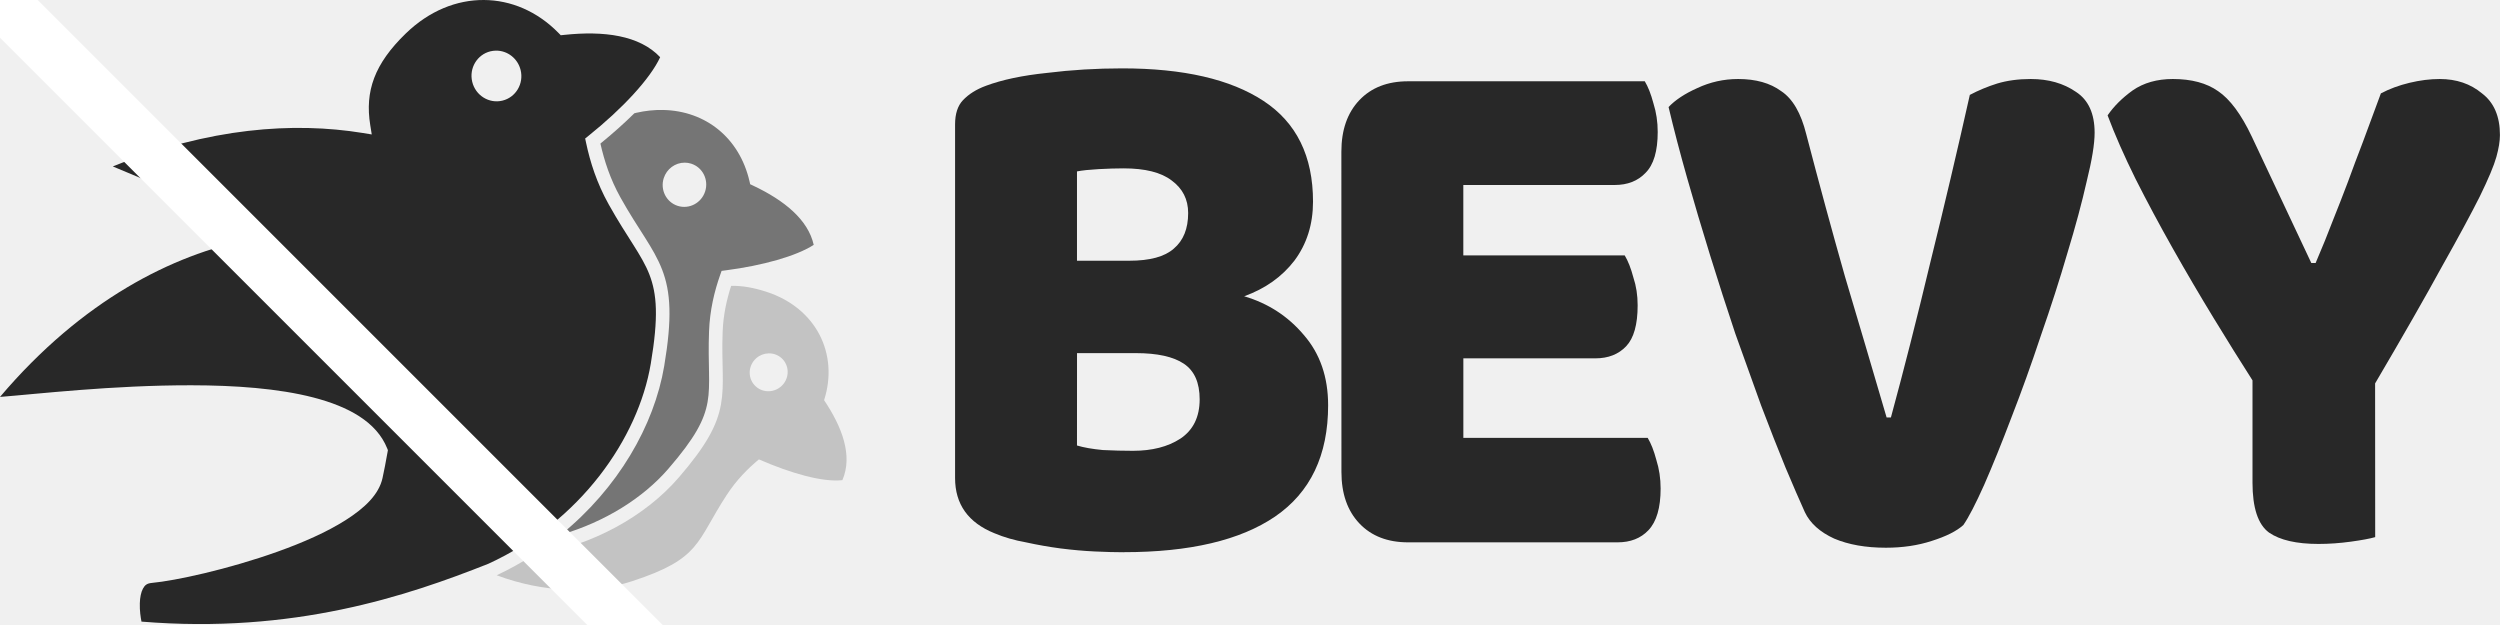
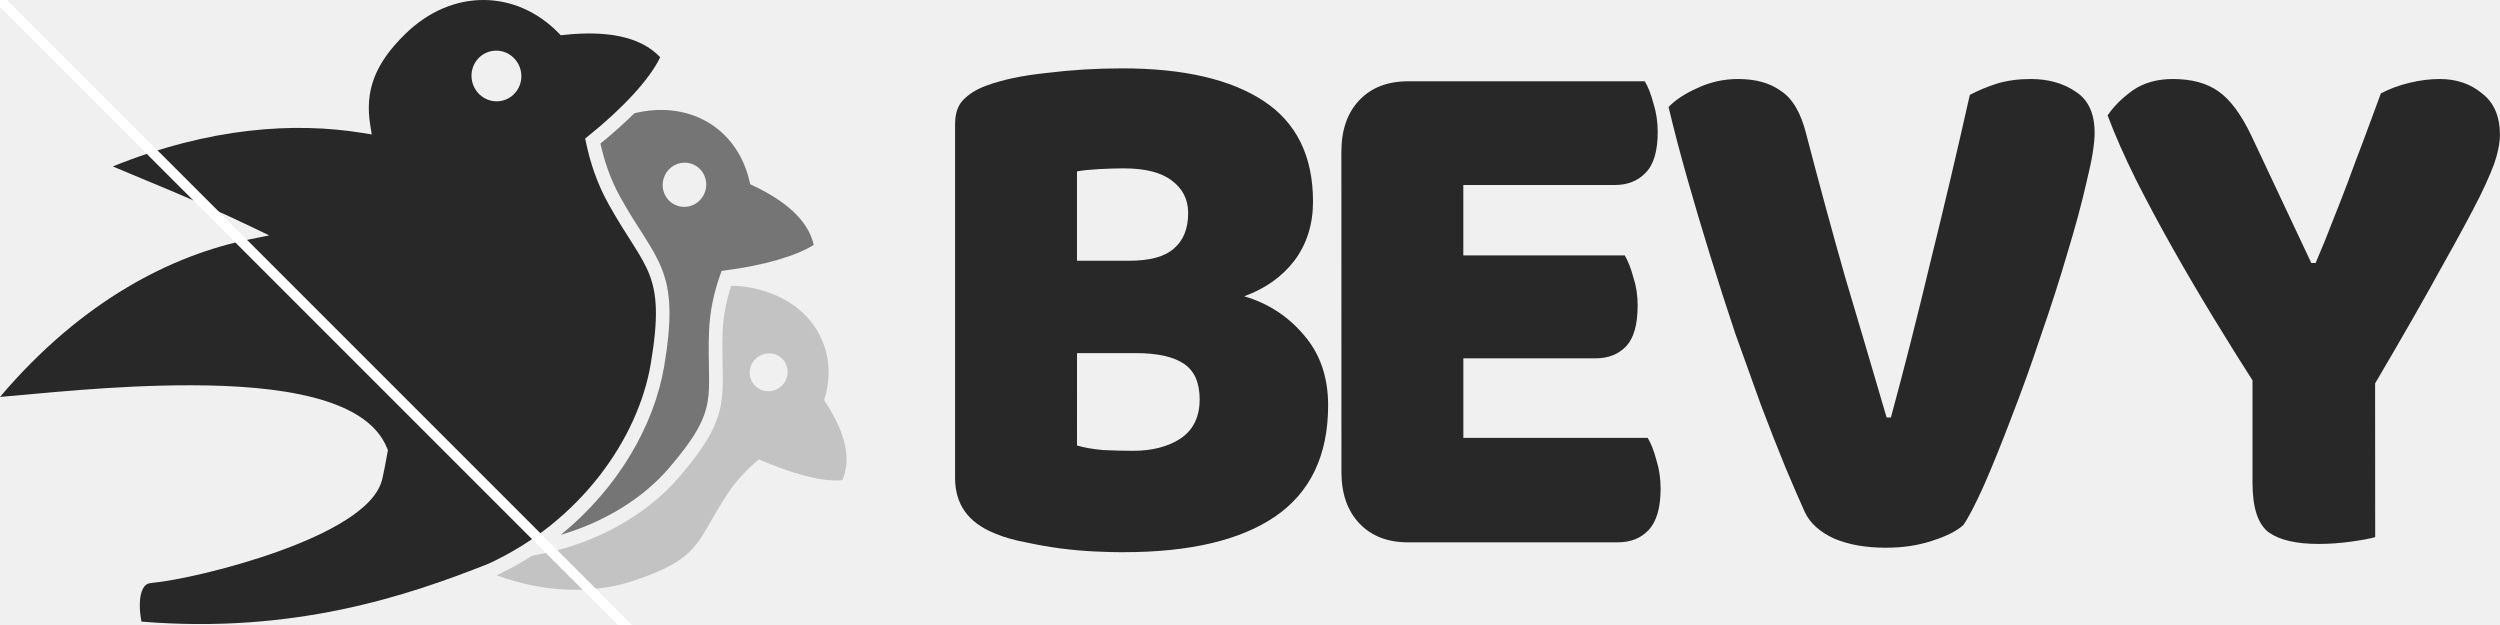
<svg xmlns="http://www.w3.org/2000/svg" id="svg1941" version="1.1" viewBox="0 0 93.706 23.391" height="23.391mm" width="93.706mm">
  <defs id="defs1935" />
  <g transform="translate(-15.83809,-109.1515)" id="layer1">
    <g style="opacity:1;fill:#757575;fill-opacity:1;stroke-width:0.756;stroke-miterlimit:4;stroke-dasharray:none" transform="matrix(0.6386771,0,0,0.6386771,-336.2912,-147.5184)" id="g1911-8-3-9-3">
      <g id="g1121-3-8-8-2-8-7-1-2-8-3-9-6" style="fill:#929292;fill-opacity:1" transform="matrix(-0.4042672,-0.1743825,-0.1743825,0.4042672,678.7761,389.8476)">
        <path transform="matrix(-0.551804,-0.2380231,-0.2380231,0.551804,1946.732,-620.612)" d="m 2246.031,2340.191 v 0 c -0.016,3e-4 -0.031,0 -0.047,0 -0.98,3.067 -1.739,6.4 -1.883,10.195 -0.271,7.126 0.453,11.464 -0.367,16.08 -0.82,4.616 -3.245,9.161 -9.414,16.287 -7.342,8.482 -18.979,15.045 -32.42,17.264 -2.502,1.597 -5.142,3.061 -7.92,4.363 10.462,3.938 21.402,4.153 30.076,1.307 15.279,-5.014 14.096,-8.616 20.943,-19.107 2.157,-3.305 4.647,-5.828 7.148,-7.9 7.125,3.107 14.143,5.101 18.516,4.607 2.351,-5.45 -0.057,-11.771 -4.059,-17.746 3.282,-10.196 -1.699,-20.406 -12.73,-24.016 -2.877,-0.942 -5.463,-1.384 -7.844,-1.338 z m 8.275,14.971 a 4.167,4.245 48.68 0 1 3.197,1.397 4.167,4.245 48.68 0 1 -0.438,5.934 4.167,4.245 48.68 0 1 -5.939,-0.326 4.167,4.245 48.68 0 1 0.438,-5.934 4.167,4.245 48.68 0 1 2.742,-1.07 z m -68.375,45.379 c 0.127,0.075 0.257,0.141 0.385,0.215 0.131,-0.049 0.264,-0.101 0.395,-0.15 -0.26,-0.023 -0.519,-0.039 -0.779,-0.064 z" style="fill:#c3c3c3;fill-opacity:1;stroke:none;stroke-width:0.56px;stroke-linecap:butt;stroke-linejoin:miter;stroke-opacity:1" id="path819-1-94-5-3-1-9-6-4-90-0-8-9-5-8-6-1" />
      </g>
    </g>
    <g style="opacity:1;fill:#282828;fill-opacity:1;stroke:none;stroke-width:0.756;stroke-miterlimit:4;stroke-dasharray:none;stroke-opacity:1" transform="matrix(-0.289957,0.2343288,0.2343288,0.289957,41.47955,36.94942)" id="g1051-1-2-0-8-6-0-8-1-5-6-9-6">
      <g style="opacity:1;fill:#282828;fill-opacity:1" transform="matrix(-0.3525408,0.2849059,0.2849059,0.3525408,477.11,-1021.767)" id="g3029-3">
        <path transform="translate(5.0092774e-5,-757.8763)" d="m 2191.146,2276.783 c -5.973,-0.035 -12.098,2.348 -17.361,7.459 -6.913,6.713 -9.06,12.755 -7.848,20.295 l 0.332,2.068 -2.066,-0.336 c -15.188,-2.461 -33.985,-1.218 -55.371,7.434 6.287,2.695 17.826,7.193 30.631,13.342 l 4.061,1.951 -4.414,0.894 c -16.909,3.427 -36.973,13.328 -55.299,34.934 8.198,-0.637 24.953,-2.609 42.428,-2.582 9.714,0.015 19.287,0.687 27.086,2.709 7.799,2.022 14.026,5.435 16.367,11.285 l 0.16,0.4 -0.076,0.424 c -0.384,2.183 -0.761,4.149 -1.117,5.76 -0.816,3.694 -4.01,6.682 -8.195,9.342 -4.186,2.66 -9.496,4.985 -15.014,6.961 -11.035,3.952 -22.78,6.477 -27.965,6.959 -1.102,0.102 -1.542,0.498 -1.967,1.27 -0.425,0.771 -0.659,1.982 -0.693,3.25 -0.046,1.693 0.181,3.104 0.367,4.062 33.749,2.767 58.847,-5.651 76.959,-12.838 20.351,-9.331 33.213,-27.758 36.006,-44.348 1.75,-10.395 1.375,-15.489 -0.312,-19.828 -1.687,-4.339 -4.922,-8.191 -9.025,-15.549 -2.637,-4.728 -4.108,-9.367 -5.02,-13.688 l -0.193,-0.91 0.727,-0.582 c 7.54,-6.045 13.681,-12.644 15.91,-17.449 -4.574,-4.865 -12.479,-5.893 -21.322,-4.947 l -0.727,0.076 -0.512,-0.521 c -4.713,-4.801 -10.562,-7.261 -16.535,-7.297 z m 2.648,11.232 a 5.629,5.524 76.403 0 1 5.502,4.322 5.629,5.524 76.403 0 1 -4.047,6.769 5.629,5.524 76.403 0 1 -6.693,-4.172 5.629,5.524 76.403 0 1 4.047,-6.769 5.629,5.524 76.403 0 1 1.191,-0.15 z" style="color:#000000;font-style:normal;font-variant:normal;font-weight:normal;font-stretch:normal;font-size:medium;line-height:normal;font-family:sans-serif;font-variant-ligatures:normal;font-variant-position:normal;font-variant-caps:normal;font-variant-numeric:normal;font-variant-alternates:normal;font-variant-east-asian:normal;font-feature-settings:normal;font-variation-settings:normal;text-indent:0;text-align:start;text-decoration:none;text-decoration-line:none;text-decoration-style:solid;text-decoration-color:#000000;letter-spacing:normal;word-spacing:normal;text-transform:none;writing-mode:lr-tb;direction:ltr;text-orientation:mixed;dominant-baseline:auto;baseline-shift:baseline;text-anchor:start;white-space:normal;shape-padding:0;shape-margin:0;inline-size:0;clip-rule:nonzero;display:inline;overflow:visible;visibility:visible;isolation:auto;mix-blend-mode:normal;color-interpolation:sRGB;color-interpolation-filters:linearRGB;solid-color:#000000;solid-opacity:1;vector-effect:none;fill:#282828;fill-opacity:1;fill-rule:nonzero;stroke:none;stroke-width:3.024;stroke-linecap:butt;stroke-linejoin:miter;stroke-miterlimit:4;stroke-dasharray:none;stroke-dashoffset:0;stroke-opacity:1;color-rendering:auto;image-rendering:auto;shape-rendering:auto;text-rendering:auto;enable-background:accumulate;stop-color:#000000;stop-opacity:1" id="path3031-2" />
      </g>
    </g>
    <g transform="matrix(-0.3225918,0.04314193,0.04314193,0.3225918,94.63531,65.32372)" id="g1051-1-1-8-8-4-9-4-0-4-6-4-7-6" style="opacity:1;fill:#353535;fill-opacity:1;stroke-width:0.756;stroke-miterlimit:4;stroke-dasharray:none">
      <g transform="translate(-20.24458,-6.120921)" id="g1129-5-9-8-0-7-2-7-3-8-61-1">
        <g transform="translate(61.54776,-5.672668)" id="g1344-1-3-9-3-8-8-8-3-5">
          <g style="fill:#757575;fill-opacity:1" id="g1121-7-7-2-3-3-7-4-5-8-2-5">
            <g style="opacity:1" transform="matrix(-0.514626,0.06882369,0.06882369,0.514626,1184.364,-811.9091)" id="g3006-4">
              <path transform="translate(1.2499985e-4,-757.8763)" d="m 2230.894,2301.174 c -1.911,-0.039 -3.912,0.162 -5.979,0.633 -0.139,0.032 -0.261,0.071 -0.398,0.104 -2.274,2.248 -4.813,4.505 -7.529,6.717 0.875,3.86 2.174,7.883 4.471,12.002 3.987,7.149 7.274,10.966 9.203,15.926 1.929,4.96 2.264,10.794 0.475,21.424 -2.218,13.178 -10.24,27.132 -22.959,37.434 9.872,-2.879 18.287,-8.191 23.858,-14.627 6.013,-6.946 8.019,-10.876 8.723,-14.836 0.704,-3.96 0.044,-8.3 0.324,-15.664 0.18,-4.745 1.191,-8.896 2.477,-12.545 l 0.309,-0.875 0.922,-0.121 c 8.228,-1.067 15.665,-3.167 19.51,-5.648 -1.235,-5.552 -6.481,-9.86 -13.428,-13.135 l -0.662,-0.312 -0.166,-0.713 c -2.203,-9.461 -9.591,-15.563 -19.148,-15.762 z m 4.783,11.686 a 4.823,4.914 17.729 0 1 1.447,0.225 4.823,4.914 17.729 0 1 3.098,6.148 4.823,4.914 17.729 0 1 -6.09,3.213 4.823,4.914 17.729 0 1 -3.098,-6.148 4.823,4.914 17.729 0 1 4.643,-3.438 z" style="color:#000000;font-style:normal;font-variant:normal;font-weight:normal;font-stretch:normal;font-size:medium;line-height:normal;font-family:sans-serif;font-variant-ligatures:normal;font-variant-position:normal;font-variant-caps:normal;font-variant-numeric:normal;font-variant-alternates:normal;font-variant-east-asian:normal;font-feature-settings:normal;font-variation-settings:normal;text-indent:0;text-align:start;text-decoration:none;text-decoration-line:none;text-decoration-style:solid;text-decoration-color:#000000;letter-spacing:normal;word-spacing:normal;text-transform:none;writing-mode:lr-tb;direction:ltr;text-orientation:mixed;dominant-baseline:auto;baseline-shift:baseline;text-anchor:start;white-space:normal;shape-padding:0;shape-margin:0;inline-size:0;clip-rule:nonzero;display:inline;overflow:visible;visibility:visible;isolation:auto;mix-blend-mode:normal;color-interpolation:sRGB;color-interpolation-filters:linearRGB;solid-color:#000000;solid-opacity:1;vector-effect:none;fill:#757575;fill-opacity:1;fill-rule:nonzero;stroke:none;stroke-width:3.024;stroke-linecap:butt;stroke-linejoin:miter;stroke-miterlimit:4;stroke-dasharray:none;stroke-dashoffset:0;stroke-opacity:1;color-rendering:auto;image-rendering:auto;shape-rendering:auto;text-rendering:auto;enable-background:accumulate;stop-color:#000000;stop-opacity:1" id="path3008-7" />
            </g>
          </g>
        </g>
      </g>
    </g>
    <g id="text1778-3-6-3-9-3-6-4-0-9-5" style="font-style:normal;font-weight:normal;font-size:10.301px;line-height:1.25;font-family:sans-serif;letter-spacing:0px;word-spacing:0px;opacity:1;fill:#282828;fill-opacity:1;stroke:none;stroke-width:0.258;stroke-miterlimit:4;stroke-dasharray:none" transform="matrix(1.091397,0,0,1.152116,-39.18187,-107.1797)" aria-label="BEVY">
      <path id="path1940-83-0-6-3-1-1-8-3-1-6" style="font-style:normal;font-variant:normal;font-weight:normal;font-stretch:normal;font-size:21.975px;font-family:'Baloo Bhaijaan';-inkscape-font-specification:'Baloo Bhaijaan, Normal';font-variant-ligatures:normal;font-variant-caps:normal;font-variant-numeric:normal;font-feature-settings:normal;text-align:start;writing-mode:lr-tb;text-anchor:start;fill:#282828;fill-opacity:1;stroke-width:0.289" d="m 87.4,202.262 q 0.345,0.099 0.887,0.148 0.542,0.025 1.035,0.025 0.985,0 1.626,-0.394 0.665,-0.419 0.665,-1.281 0,-0.813 -0.542,-1.158 -0.542,-0.345 -1.65,-0.345 h -2.02 z m 0,-6.011 h 1.798 q 1.059,0 1.527,-0.394 0.493,-0.394 0.493,-1.158 0,-0.665 -0.567,-1.059 -0.542,-0.394 -1.65,-0.394 -0.37,0 -0.862,0.025 -0.468,0.025 -0.739,0.074 z m 1.601,9.484 q -0.419,0 -0.985,-0.025 -0.567,-0.025 -1.182,-0.099 -0.591,-0.074 -1.182,-0.197 -0.591,-0.099 -1.084,-0.296 -1.355,-0.517 -1.355,-1.798 v -11.504 q 0,-0.517 0.271,-0.788 0.296,-0.296 0.788,-0.468 0.838,-0.296 2.094,-0.419 1.256,-0.148 2.587,-0.148 3.153,0 4.853,1.059 1.7,1.059 1.7,3.276 0,1.109 -0.64,1.921 -0.64,0.788 -1.724,1.158 1.232,0.345 2.045,1.256 0.838,0.911 0.838,2.291 0,2.439 -1.823,3.621 -1.798,1.158 -5.198,1.158 z" />
      <path id="path1942-3-4-06-1-4-5-1-0-0-9" style="font-style:normal;font-variant:normal;font-weight:normal;font-stretch:normal;font-size:21.975px;font-family:'Baloo Bhaijaan';-inkscape-font-specification:'Baloo Bhaijaan, Normal';font-variant-ligatures:normal;font-variant-caps:normal;font-variant-numeric:normal;font-feature-settings:normal;text-align:start;writing-mode:lr-tb;text-anchor:start;fill:#282828;fill-opacity:1;stroke-width:0.289" d="m 96.48,192.704 q 0,-1.059 0.616,-1.675 0.616,-0.616 1.675,-0.616 h 8.129 q 0.172,0.271 0.296,0.714 0.148,0.443 0.148,0.936 0,0.936 -0.419,1.33 -0.394,0.394 -1.059,0.394 h -5.198 v 2.291 h 5.543 q 0.172,0.271 0.296,0.714 0.148,0.419 0.148,0.911 0,0.936 -0.394,1.33 -0.394,0.394 -1.059,0.394 h -4.533 v 2.587 h 6.331 q 0.172,0.271 0.296,0.714 0.148,0.443 0.148,0.936 0,0.936 -0.419,1.355 -0.394,0.394 -1.059,0.394 h -7.193 q -1.059,0 -1.675,-0.616 -0.616,-0.616 -0.616,-1.675 z" />
      <path id="path1944-3-1-2-9-9-5-0-9-7-3" style="font-style:normal;font-variant:normal;font-weight:normal;font-stretch:normal;font-size:21.975px;font-family:'Baloo Bhaijaan';-inkscape-font-specification:'Baloo Bhaijaan, Normal';font-variant-ligatures:normal;font-variant-caps:normal;font-variant-numeric:normal;font-feature-settings:normal;text-align:start;writing-mode:lr-tb;text-anchor:start;fill:#282828;fill-opacity:1;stroke-width:0.289" d="m 117.842,204.849 q -0.345,0.296 -1.084,0.517 -0.714,0.222 -1.577,0.222 -1.035,0 -1.774,-0.296 -0.739,-0.32 -1.01,-0.862 -0.271,-0.567 -0.665,-1.453 -0.394,-0.911 -0.838,-2.02 -0.419,-1.109 -0.887,-2.34 -0.443,-1.256 -0.862,-2.537 -0.419,-1.281 -0.788,-2.513 -0.369,-1.232 -0.64,-2.316 0.345,-0.345 0.985,-0.616 0.665,-0.296 1.404,-0.296 0.911,0 1.478,0.394 0.591,0.369 0.862,1.404 0.665,2.414 1.33,4.631 0.69,2.192 1.429,4.582 h 0.148 q 0.665,-2.316 1.355,-5.05 0.714,-2.734 1.355,-5.444 0.443,-0.222 0.936,-0.369 0.517,-0.148 1.158,-0.148 0.911,0 1.552,0.419 0.64,0.394 0.64,1.33 0,0.542 -0.271,1.577 -0.246,1.035 -0.665,2.34 -0.394,1.281 -0.911,2.685 -0.493,1.404 -1.01,2.66 -0.493,1.232 -0.936,2.192 -0.443,0.936 -0.714,1.306 z" />
      <path id="path1946-80-0-6-4-2-4-3-2-5-7" style="font-style:normal;font-variant:normal;font-weight:normal;font-stretch:normal;font-size:21.975px;font-family:'Baloo Bhaijaan';-inkscape-font-specification:'Baloo Bhaijaan, Normal';font-variant-ligatures:normal;font-variant-caps:normal;font-variant-numeric:normal;font-feature-settings:normal;text-align:start;writing-mode:lr-tb;text-anchor:start;fill:#282828;fill-opacity:1;stroke-width:0.289" d="m 131.985,205.243 q -0.271,0.074 -0.838,0.148 -0.567,0.074 -1.109,0.074 -1.133,0 -1.7,-0.37 -0.567,-0.394 -0.567,-1.626 v -3.326 q -0.616,-0.911 -1.33,-2.02 -0.714,-1.109 -1.404,-2.266 -0.69,-1.158 -1.281,-2.266 -0.591,-1.133 -0.961,-2.069 0.32,-0.443 0.862,-0.813 0.567,-0.37 1.379,-0.37 0.961,0 1.552,0.394 0.616,0.394 1.158,1.478 l 2.045,4.114 h 0.148 q 0.345,-0.764 0.591,-1.379 0.271,-0.64 0.517,-1.256 0.246,-0.64 0.517,-1.306 0.271,-0.69 0.616,-1.577 0.443,-0.222 0.985,-0.345 0.542,-0.123 1.035,-0.123 0.862,0 1.453,0.468 0.616,0.443 0.616,1.355 0,0.296 -0.123,0.714 -0.123,0.419 -0.567,1.281 -0.443,0.838 -1.306,2.291 -0.838,1.453 -2.291,3.794 z" />
    </g>
  </g>
-   <path d="M 0,0 2000,2000 L Z" stroke="white" stroke-width="2px" />
+   <path d="M 0,0 2000,2000 L Z" stroke="white" stroke-width="0.1mm" />
</svg>
